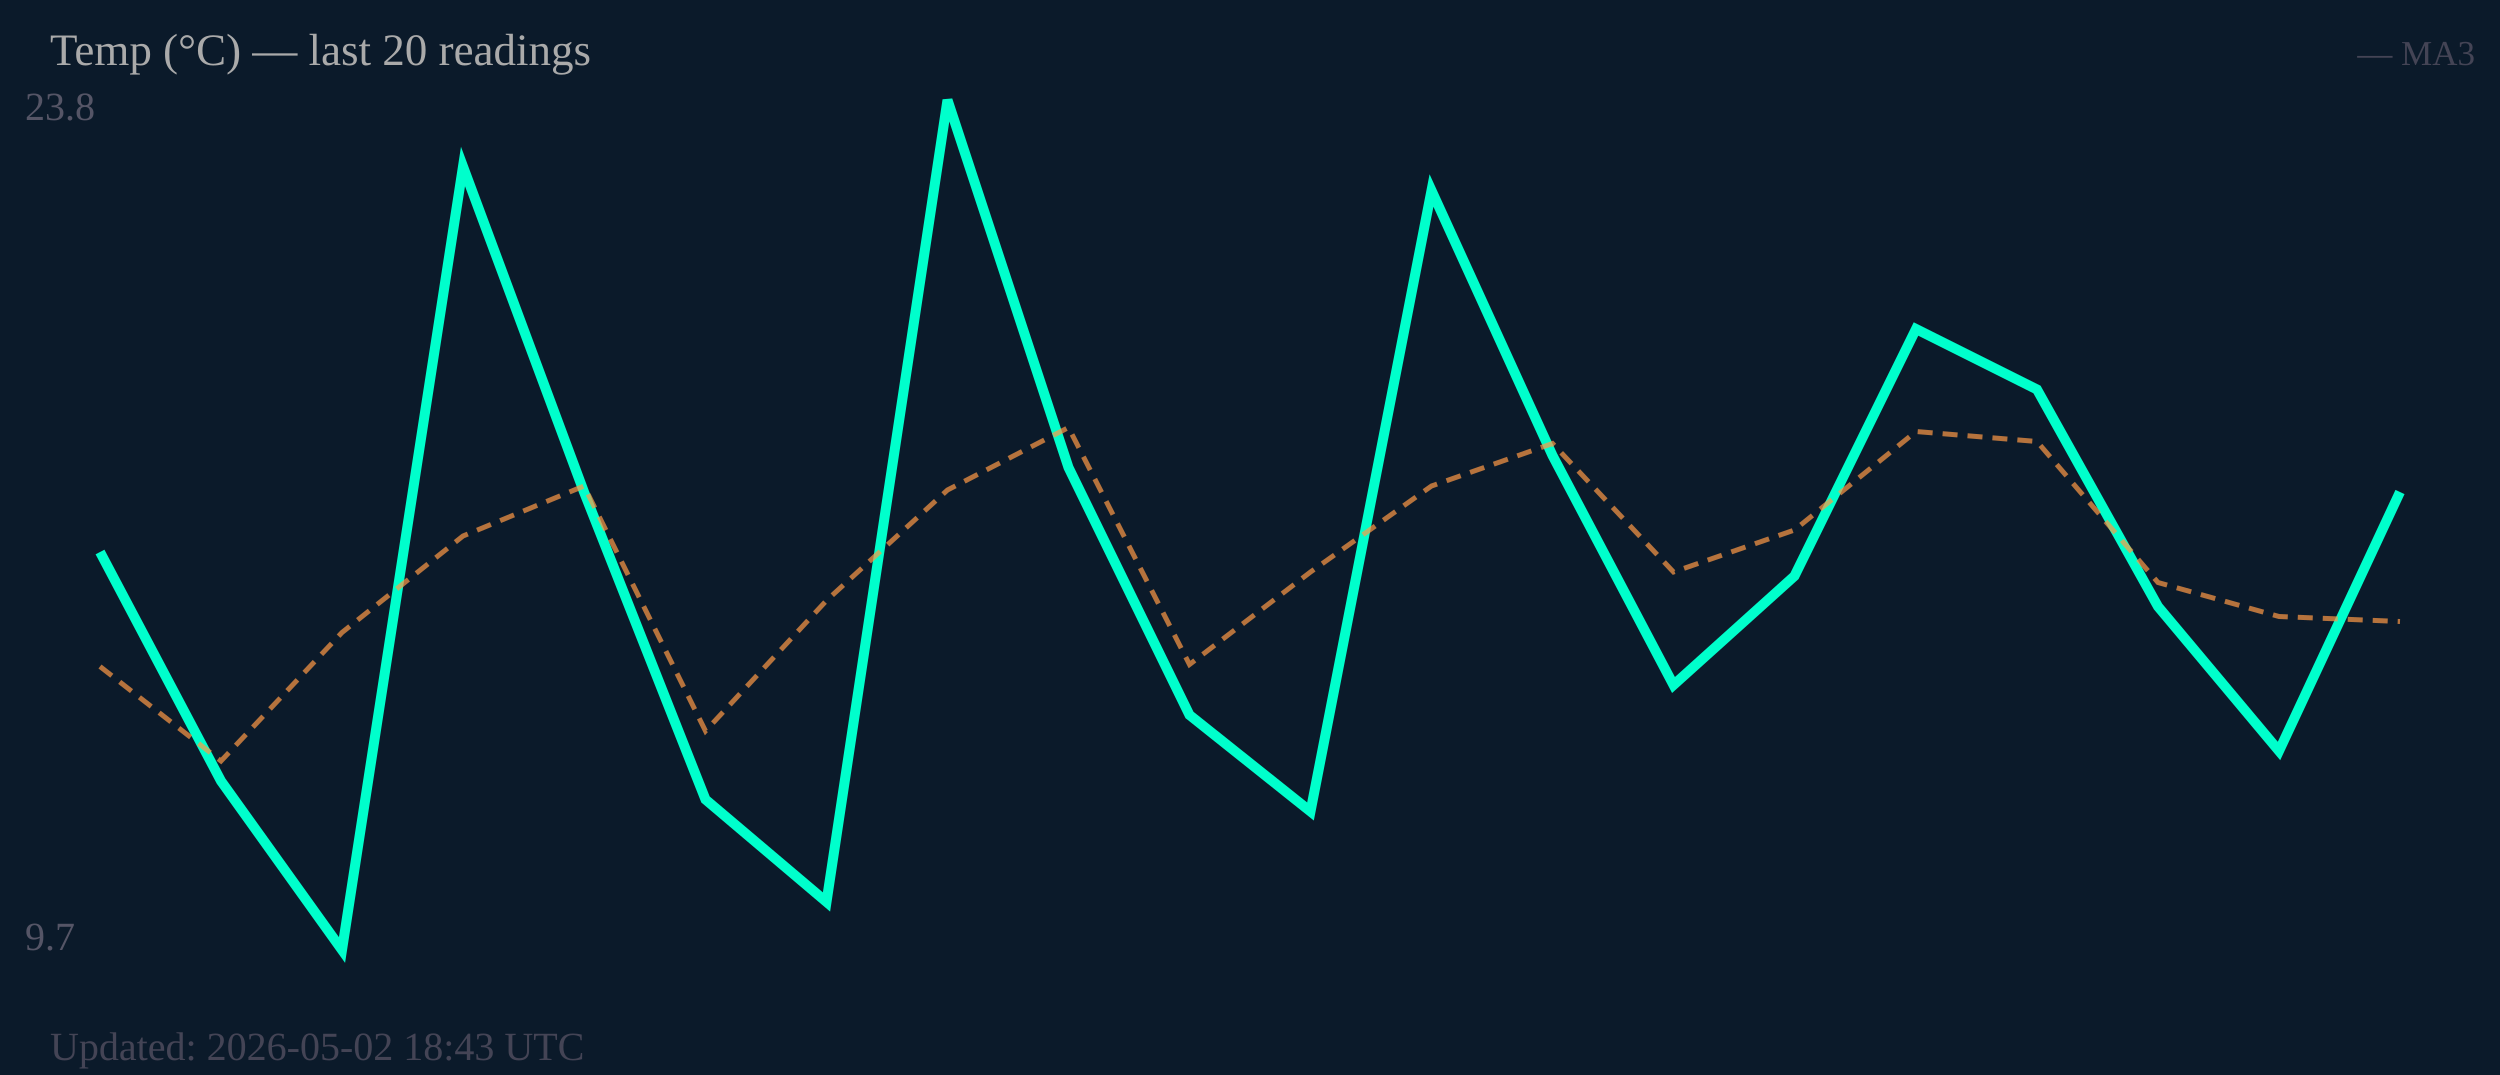
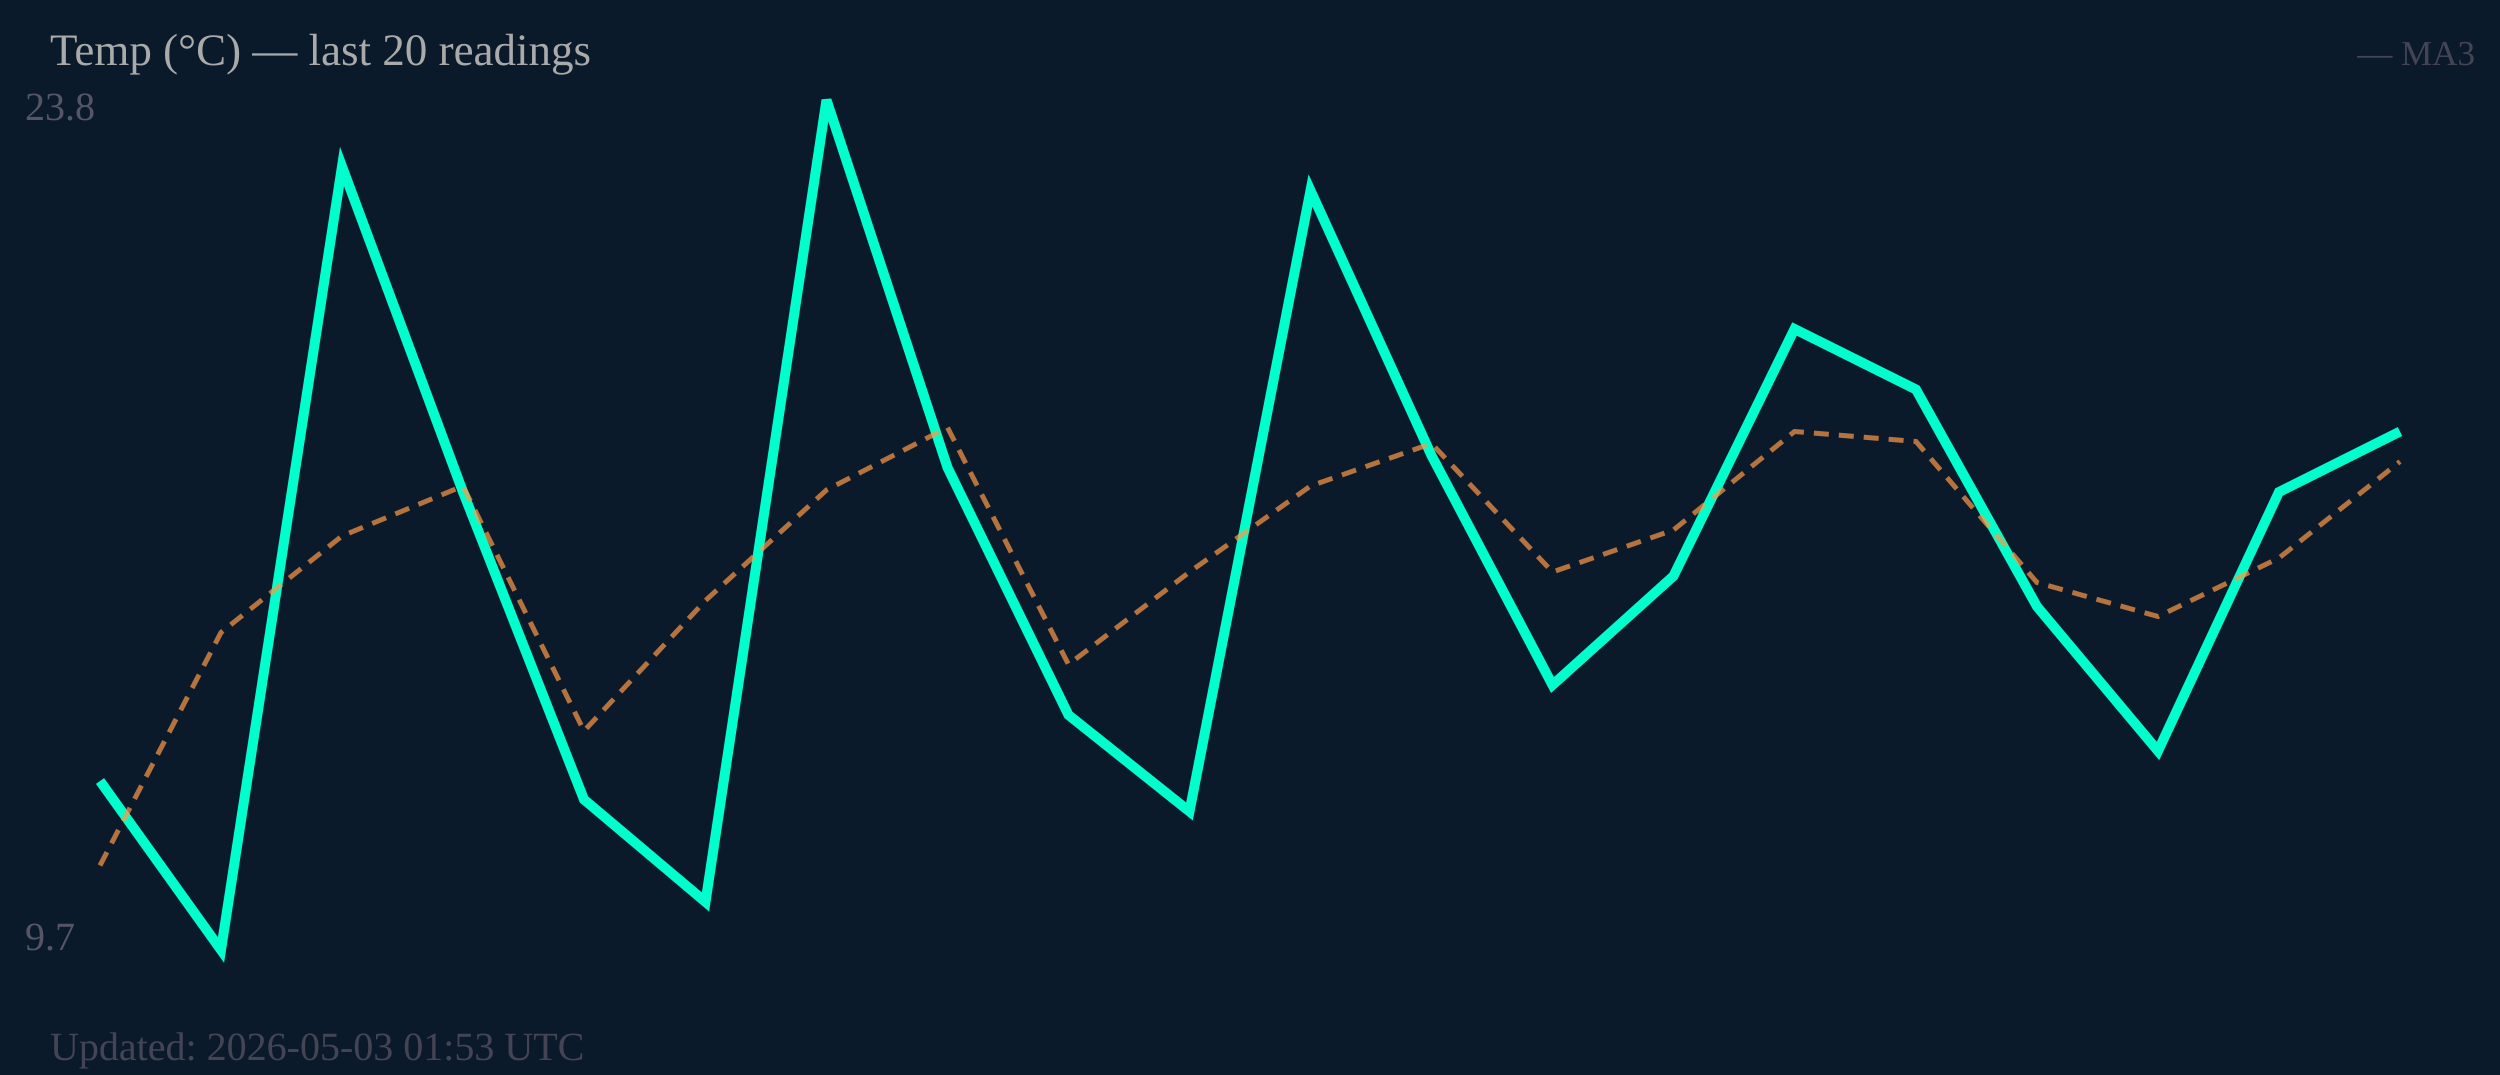
<svg xmlns="http://www.w3.org/2000/svg" width="500" height="215" viewBox="0 0 500 215">
  <rect width="500" height="215" fill="#0b1a2a" />
  <text x="5" y="24" font-size="8" fill="#556">23.8</text>
  <text x="5" y="190" font-size="8" fill="#556">9.7</text>
-   <polyline fill="none" stroke="#00ffcc" stroke-width="2" points="20.0,110.4 44.2,156.2 68.4,190.0 92.6,33.3 116.8,98.4 141.1,159.9 165.3,180.4 189.5,20.0 213.7,93.5 237.9,143.0 262.1,162.3 286.3,38.1 310.5,91.1 334.7,137.0 358.9,115.2 383.2,65.8 407.4,77.9 431.6,121.3 455.8,150.2 480.0,98.4" />
-   <polyline fill="none" stroke="#ff9944" stroke-width="1" stroke-dasharray="3,2" opacity="0.7" points="20.0,133.3 44.2,152.2 68.4,126.5 92.6,107.2 116.8,97.2 141.1,146.2 165.3,120.1 189.5,98.0 213.7,85.5 237.9,132.9 262.1,114.4 286.3,97.2 310.5,88.7 334.7,114.4 358.9,106.0 383.2,86.3 407.4,88.3 431.6,116.5 455.8,123.3 480.0,124.3" />
+   <polyline fill="none" stroke="#00ffcc" stroke-width="2" points="20.0,156.2 44.2,190.0 68.4,33.3 92.6,98.4 116.8,159.9 141.1,180.4 165.3,20.0 189.5,93.5 213.7,143.0 237.9,162.3 262.1,38.1 286.3,91.1 310.5,137.0 334.7,115.2 358.9,65.8 383.2,77.9 407.4,121.3 431.6,150.2 455.8,98.4 480.0,86.3" />
+   <polyline fill="none" stroke="#ff9944" stroke-width="1" stroke-dasharray="3,2" opacity="0.7" points="20.0,173.1 44.2,126.5 68.4,107.2 92.6,97.2 116.8,146.2 141.1,120.1 165.3,98.0 189.5,85.5 213.7,132.9 237.9,114.4 262.1,97.2 286.3,88.7 310.5,114.4 334.7,106.0 358.9,86.3 383.2,88.3 407.4,116.5 431.6,123.3 455.8,111.6 480.0,92.3" />
  <text x="10" y="13" font-size="9" fill="#aaa">Temp (°C) — last 20 readings</text>
  <text x="495" y="13" font-size="7" fill="#445" text-anchor="end">— MA3</text>
-   <text x="10" y="212" font-size="8" fill="#445">Updated: 2026-05-02 18:43 UTC</text>
+   <text x="10" y="212" font-size="8" fill="#445">Updated: 2026-05-03 01:53 UTC</text>
</svg>
